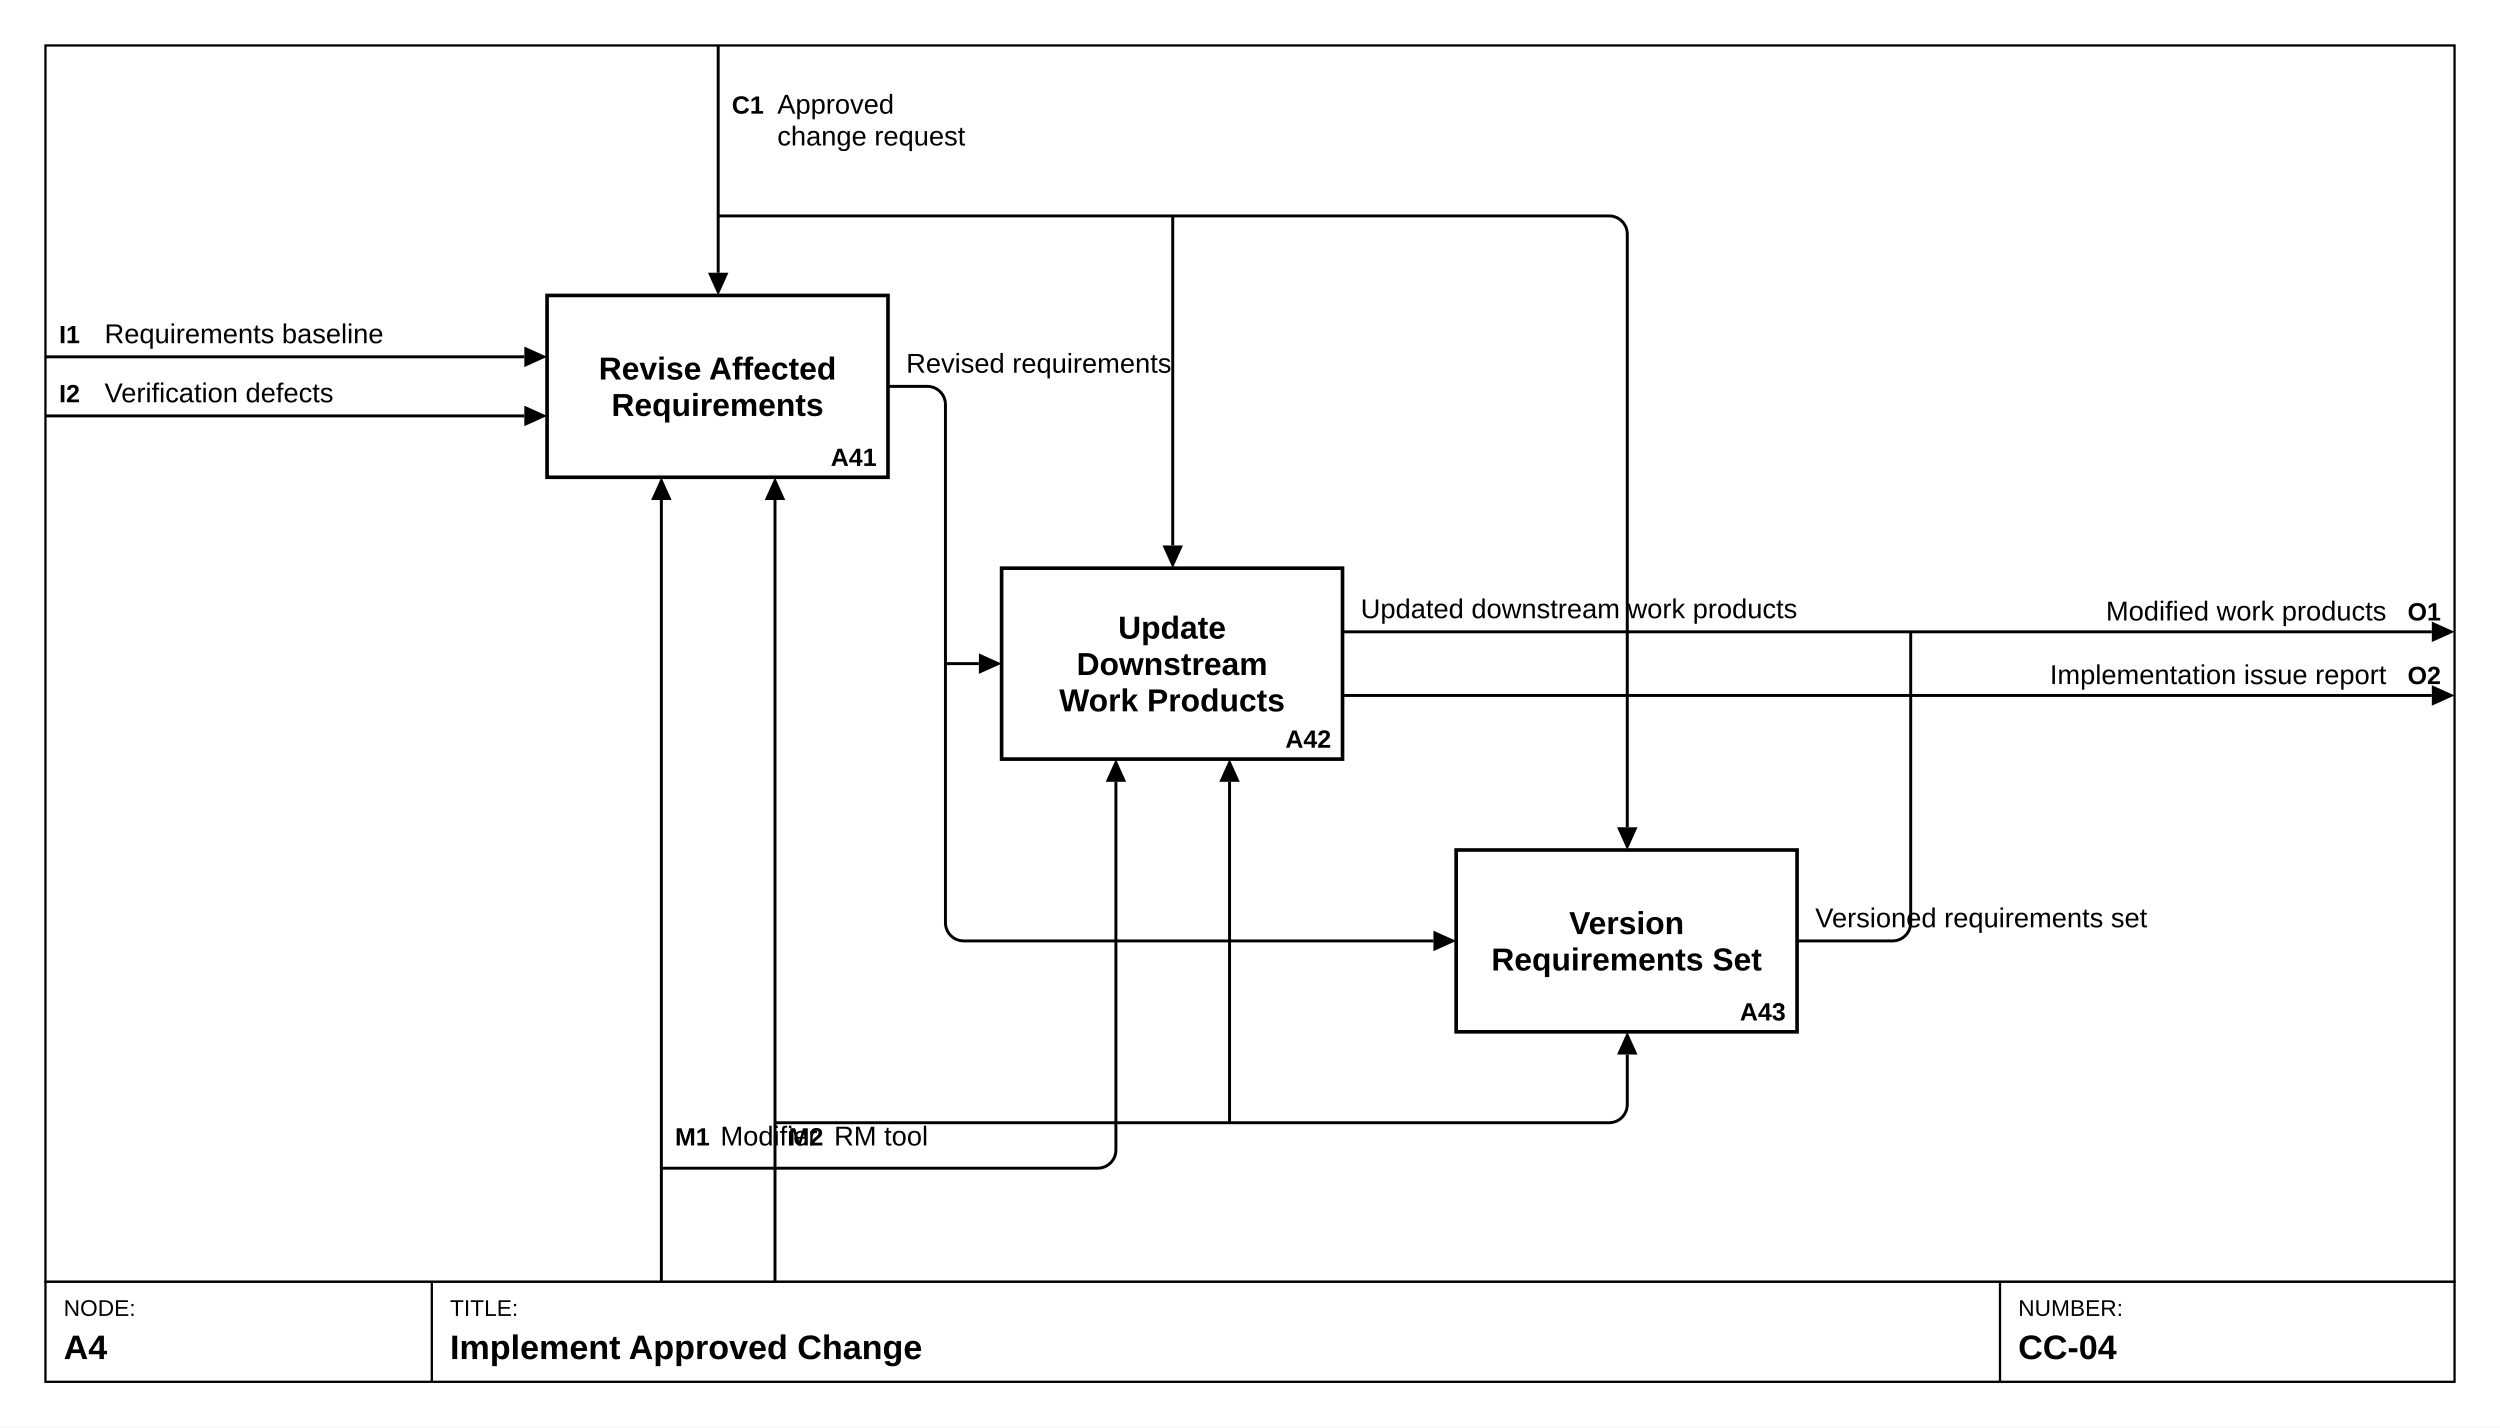
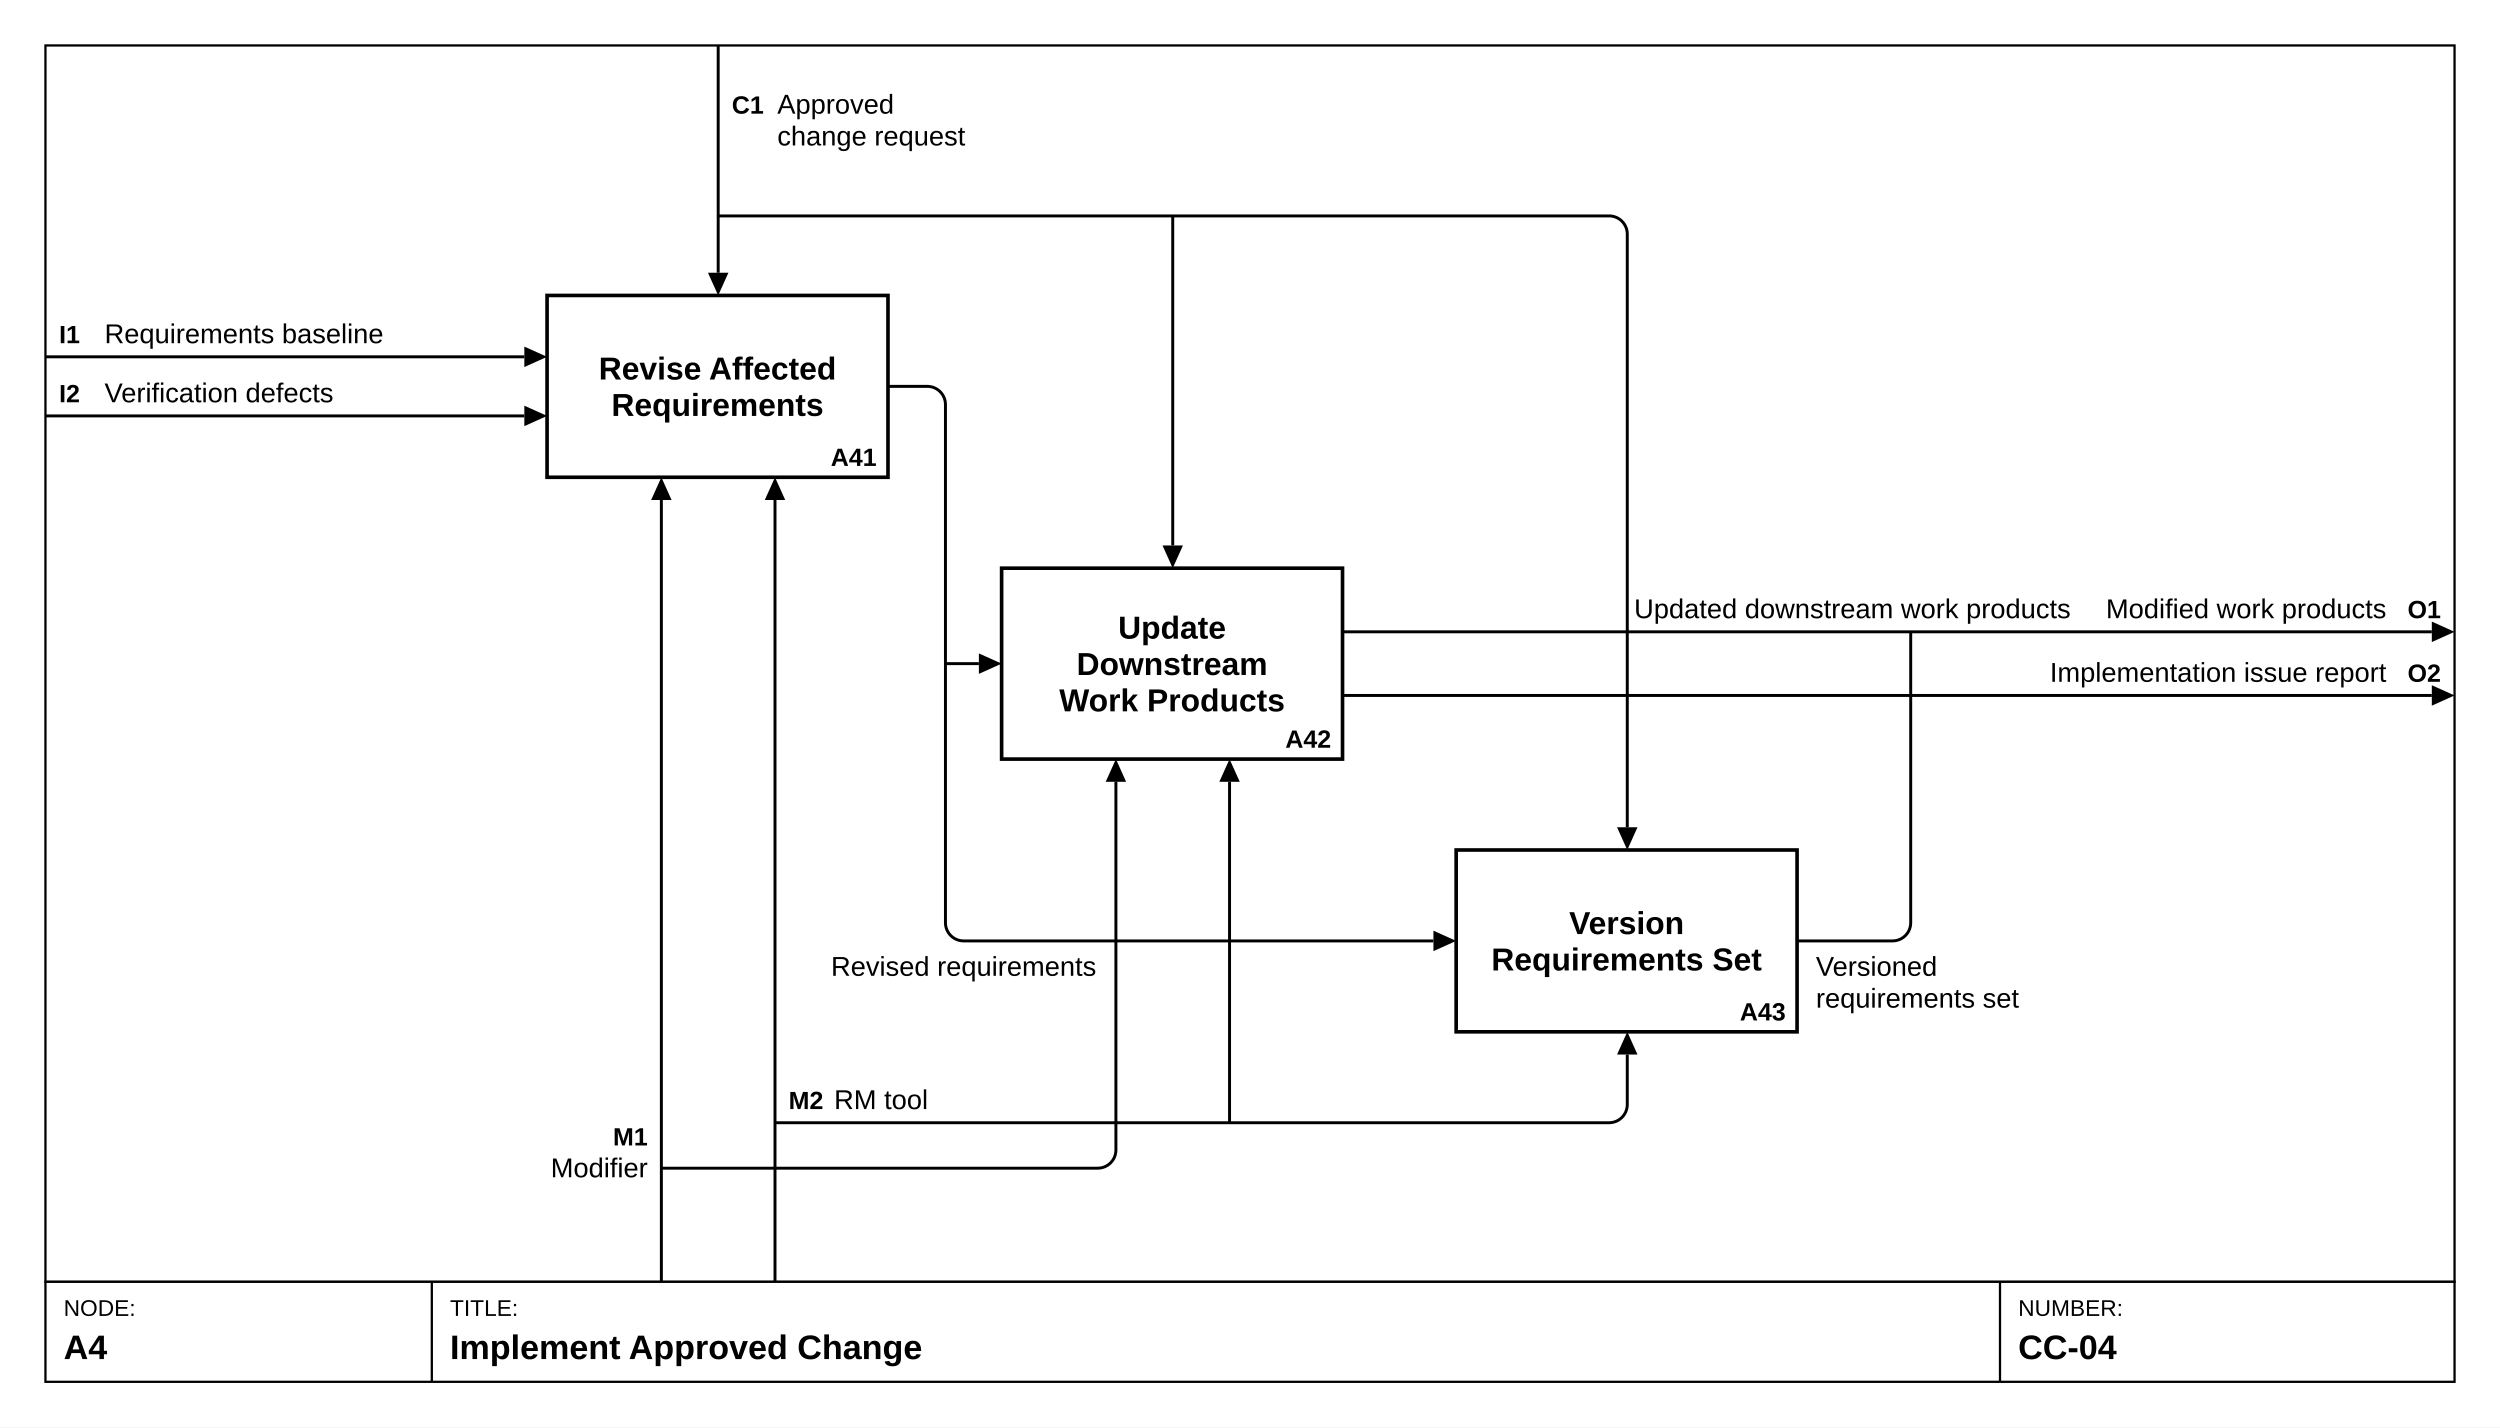
<svg xmlns="http://www.w3.org/2000/svg" width="1100" height="628" viewBox="0 0 1100 628">
  <rect width="1100" height="628" fill="#fff" />
  <rect x="20" y="20" width="1060" height="544" fill="none" stroke="#000" stroke-width="1" />
  <rect x="240.71" y="130" width="150" height="80" fill="#fff" stroke="#000" stroke-width="1.6" />
  <text x="315.71" y="167" font-family="Liberation Sans, Arial, Helvetica, sans-serif" font-size="14" text-anchor="middle" font-weight="bold" fill="#000">Revise Affected</text>
  <text x="315.71" y="183" font-family="Liberation Sans, Arial, Helvetica, sans-serif" font-size="14" text-anchor="middle" font-weight="bold" fill="#000">Requirements</text>
  <text x="385.71" y="205" font-family="Liberation Sans, Arial, Helvetica, sans-serif" font-size="11" text-anchor="end" font-weight="bold" fill="#000">A41</text>
  <rect x="440.71" y="250" width="150" height="84" fill="#fff" stroke="#000" stroke-width="1.6" />
  <text x="515.71" y="281" font-family="Liberation Sans, Arial, Helvetica, sans-serif" font-size="14" text-anchor="middle" font-weight="bold" fill="#000">Update</text>
  <text x="515.71" y="297" font-family="Liberation Sans, Arial, Helvetica, sans-serif" font-size="14" text-anchor="middle" font-weight="bold" fill="#000">Downstream</text>
  <text x="515.71" y="313" font-family="Liberation Sans, Arial, Helvetica, sans-serif" font-size="14" text-anchor="middle" font-weight="bold" fill="#000">Work Products</text>
  <text x="585.71" y="329" font-family="Liberation Sans, Arial, Helvetica, sans-serif" font-size="11" text-anchor="end" font-weight="bold" fill="#000">A42</text>
  <rect x="640.71" y="374" width="150" height="80" fill="#fff" stroke="#000" stroke-width="1.6" />
  <text x="715.71" y="411" font-family="Liberation Sans, Arial, Helvetica, sans-serif" font-size="14" text-anchor="middle" font-weight="bold" fill="#000">Version</text>
  <text x="715.71" y="427" font-family="Liberation Sans, Arial, Helvetica, sans-serif" font-size="14" text-anchor="middle" font-weight="bold" fill="#000">Requirements Set</text>
  <text x="785.71" y="449" font-family="Liberation Sans, Arial, Helvetica, sans-serif" font-size="11" text-anchor="end" font-weight="bold" fill="#000">A43</text>
  <path d="M20,157 L230.71,157" fill="none" stroke="#000" stroke-width="1.3" />
  <polygon points="240.71,157 230.71,161.5 230.71,152.5" fill="#000" />
  <path d="M20,183 L230.71,183" fill="none" stroke="#000" stroke-width="1.3" />
  <polygon points="240.71,183 230.71,187.5 230.71,178.5" fill="#000" />
  <path d="M316,20 L316,120" fill="none" stroke="#000" stroke-width="1.3" />
  <polygon points="316,130 311.5,120 320.5,120" fill="#000" />
  <path d="M516,95 L516,240" fill="none" stroke="#000" stroke-width="1.3" />
  <polygon points="516,250 511.5,240 520.5,240" fill="#000" />
  <path d="M316,95 L708,95 A8,8 0 0 1 716,103 L716,364" fill="none" stroke="#000" stroke-width="1.3" />
  <polygon points="716,374 711.5,364 720.5,364" fill="#000" />
  <path d="M291,564 L291,220" fill="none" stroke="#000" stroke-width="1.3" />
  <polygon points="291,210 295.5,220 286.5,220" fill="#000" />
  <path d="M291,514 L483,514 A8,8 0 0 0 491,506 L491,344" fill="none" stroke="#000" stroke-width="1.3" />
  <polygon points="491,334 495.5,344 486.5,344" fill="#000" />
  <path d="M341,564 L341,220" fill="none" stroke="#000" stroke-width="1.3" />
  <polygon points="341,210 345.5,220 336.5,220" fill="#000" />
  <path d="M541,494 L541,344" fill="none" stroke="#000" stroke-width="1.3" />
  <polygon points="541,334 545.5,344 536.5,344" fill="#000" />
  <path d="M341,494 L708,494 A8,8 0 0 0 716,486 L716,464" fill="none" stroke="#000" stroke-width="1.3" />
  <polygon points="716,454 720.5,464 711.5,464" fill="#000" />
  <path d="M590.71,278 L1070,278" fill="none" stroke="#000" stroke-width="1.3" />
  <polygon points="1080,278 1070,282.5 1070,273.5" fill="#000" />
  <path d="M790.71,414 L832.71,414 A8,8 0 0 0 840.71,406 L840.71,278" fill="none" stroke="#000" stroke-width="1.3" />
  <path d="M590.71,306 L1070,306" fill="none" stroke="#000" stroke-width="1.3" />
  <polygon points="1080,306 1070,310.5 1070,301.5" fill="#000" />
  <path d="M416,292 L430.71,292" fill="none" stroke="#000" stroke-width="1.3" />
  <polygon points="440.71,292 430.71,296.5 430.71,287.5" fill="#000" />
  <path d="M390.71,170 L408,170 A8,8 0 0 1 416,178 L416,406 A8,8 0 0 0 424,414 L630.71,414" fill="none" stroke="#000" stroke-width="1.3" />
  <polygon points="640.71,414 630.71,418.5 630.71,409.5" fill="#000" />
  <text x="26" y="151" font-family="Liberation Sans, Arial, Helvetica, sans-serif" font-size="11" text-anchor="start" font-weight="bold" fill="#000">I1</text>
  <text x="46" y="151" font-family="Liberation Sans, Arial, Helvetica, sans-serif" font-size="12" text-anchor="start" font-weight="normal" fill="#000">Requirements baseline</text>
  <text x="26" y="177" font-family="Liberation Sans, Arial, Helvetica, sans-serif" font-size="11" text-anchor="start" font-weight="bold" fill="#000">I2</text>
  <text x="46" y="177" font-family="Liberation Sans, Arial, Helvetica, sans-serif" font-size="12" text-anchor="start" font-weight="normal" fill="#000">Verification defects</text>
  <text x="322" y="50" font-family="Liberation Sans, Arial, Helvetica, sans-serif" font-size="11" text-anchor="start" font-weight="bold" fill="#000">C1</text>
  <text x="342" y="50" font-family="Liberation Sans, Arial, Helvetica, sans-serif" font-size="12" text-anchor="start" font-weight="normal" fill="#000">Approved</text>
  <text x="342" y="64" font-family="Liberation Sans, Arial, Helvetica, sans-serif" font-size="12" text-anchor="start" font-weight="normal" fill="#000">change request</text>
-   <text x="297" y="504" font-family="Liberation Sans, Arial, Helvetica, sans-serif" font-size="11" text-anchor="start" font-weight="bold" fill="#000">M1</text>
-   <text x="317" y="504" font-family="Liberation Sans, Arial, Helvetica, sans-serif" font-size="12" text-anchor="start" font-weight="normal" fill="#000">Modifier</text>
-   <text x="347" y="504" font-family="Liberation Sans, Arial, Helvetica, sans-serif" font-size="11" text-anchor="start" font-weight="bold" fill="#000">M2</text>
-   <text x="367" y="504" font-family="Liberation Sans, Arial, Helvetica, sans-serif" font-size="12" text-anchor="start" font-weight="normal" fill="#000">RM tool</text>
-   <text x="1074" y="273" font-family="Liberation Sans, Arial, Helvetica, sans-serif" font-size="11" text-anchor="end" font-weight="bold" fill="#000">O1</text>
-   <text x="1050" y="273" font-family="Liberation Sans, Arial, Helvetica, sans-serif" font-size="12" text-anchor="end" font-weight="normal" fill="#000">Modified work products</text>
-   <text x="598.71" y="272" font-family="Liberation Sans, Arial, Helvetica, sans-serif" font-size="12" text-anchor="start" font-weight="normal" fill="#000">Updated downstream work products</text>
-   <text x="798.71" y="408" font-family="Liberation Sans, Arial, Helvetica, sans-serif" font-size="12" text-anchor="start" font-weight="normal" fill="#000">Versioned requirements set</text>
-   <text x="1074" y="301" font-family="Liberation Sans, Arial, Helvetica, sans-serif" font-size="11" text-anchor="end" font-weight="bold" fill="#000">O2</text>
-   <text x="1050" y="301" font-family="Liberation Sans, Arial, Helvetica, sans-serif" font-size="12" text-anchor="end" font-weight="normal" fill="#000">Implementation issue report</text>
-   <text x="398.71" y="164" font-family="Liberation Sans, Arial, Helvetica, sans-serif" font-size="12" text-anchor="start" font-weight="normal" fill="#000">Revised requirements</text>
+   <text x="285" y="504" font-family="Liberation Sans, Arial, Helvetica, sans-serif" font-size="11" text-anchor="end" font-weight="bold" fill="#000">M1</text>
+   <text x="285" y="518" font-family="Liberation Sans, Arial, Helvetica, sans-serif" font-size="12" text-anchor="end" font-weight="normal" fill="#000">Modifier</text>
+   <text x="347" y="488" font-family="Liberation Sans, Arial, Helvetica, sans-serif" font-size="11" text-anchor="start" font-weight="bold" fill="#000">M2</text>
+   <text x="367" y="488" font-family="Liberation Sans, Arial, Helvetica, sans-serif" font-size="12" text-anchor="start" font-weight="normal" fill="#000">RM tool</text>
+   <text x="1074" y="272" font-family="Liberation Sans, Arial, Helvetica, sans-serif" font-size="11" text-anchor="end" font-weight="bold" fill="#000">O1</text>
+   <text x="1050" y="272" font-family="Liberation Sans, Arial, Helvetica, sans-serif" font-size="12" text-anchor="end" font-weight="normal" fill="#000">Modified work products</text>
+   <text x="1074" y="300" font-family="Liberation Sans, Arial, Helvetica, sans-serif" font-size="11" text-anchor="end" font-weight="bold" fill="#000">O2</text>
+   <text x="1050" y="300" font-family="Liberation Sans, Arial, Helvetica, sans-serif" font-size="12" text-anchor="end" font-weight="normal" fill="#000">Implementation issue report</text>
+   <text x="719" y="272" font-family="Liberation Sans, Arial, Helvetica, sans-serif" font-size="12" text-anchor="start" font-weight="normal" fill="#000">Updated downstream work products</text>
+   <text x="799" y="429.36" font-family="Liberation Sans, Arial, Helvetica, sans-serif" font-size="12" text-anchor="start" font-weight="normal" fill="#000">Versioned</text>
+   <text x="799" y="443.36" font-family="Liberation Sans, Arial, Helvetica, sans-serif" font-size="12" text-anchor="start" font-weight="normal" fill="#000">requirements set</text>
+   <text x="424" y="429.36" font-family="Liberation Sans, Arial, Helvetica, sans-serif" font-size="12" text-anchor="middle" font-weight="normal" fill="#000">Revised requirements</text>
  <rect x="20" y="564" width="1060" height="44" fill="#fff" stroke="#000" />
  <line x1="190" y1="564" x2="190" y2="608" stroke="#000" />
  <line x1="880" y1="564" x2="880" y2="608" stroke="#000" />
  <text x="28" y="579" font-family="Liberation Sans, Arial, Helvetica, sans-serif" font-size="10" text-anchor="start" font-weight="normal" fill="#000">NODE:</text>
  <text x="28" y="598" font-family="Liberation Sans, Arial, Helvetica, sans-serif" font-size="15" text-anchor="start" font-weight="bold" fill="#000">A4</text>
  <text x="198" y="579" font-family="Liberation Sans, Arial, Helvetica, sans-serif" font-size="10" text-anchor="start" font-weight="normal" fill="#000">TITLE:</text>
  <text x="198" y="598" font-family="Liberation Sans, Arial, Helvetica, sans-serif" font-size="15" text-anchor="start" font-weight="bold" fill="#000">Implement Approved Change</text>
  <text x="888" y="579" font-family="Liberation Sans, Arial, Helvetica, sans-serif" font-size="10" text-anchor="start" font-weight="normal" fill="#000">NUMBER:</text>
  <text x="888" y="598" font-family="Liberation Sans, Arial, Helvetica, sans-serif" font-size="15" text-anchor="start" font-weight="bold" fill="#000">CC-04</text>
</svg>
